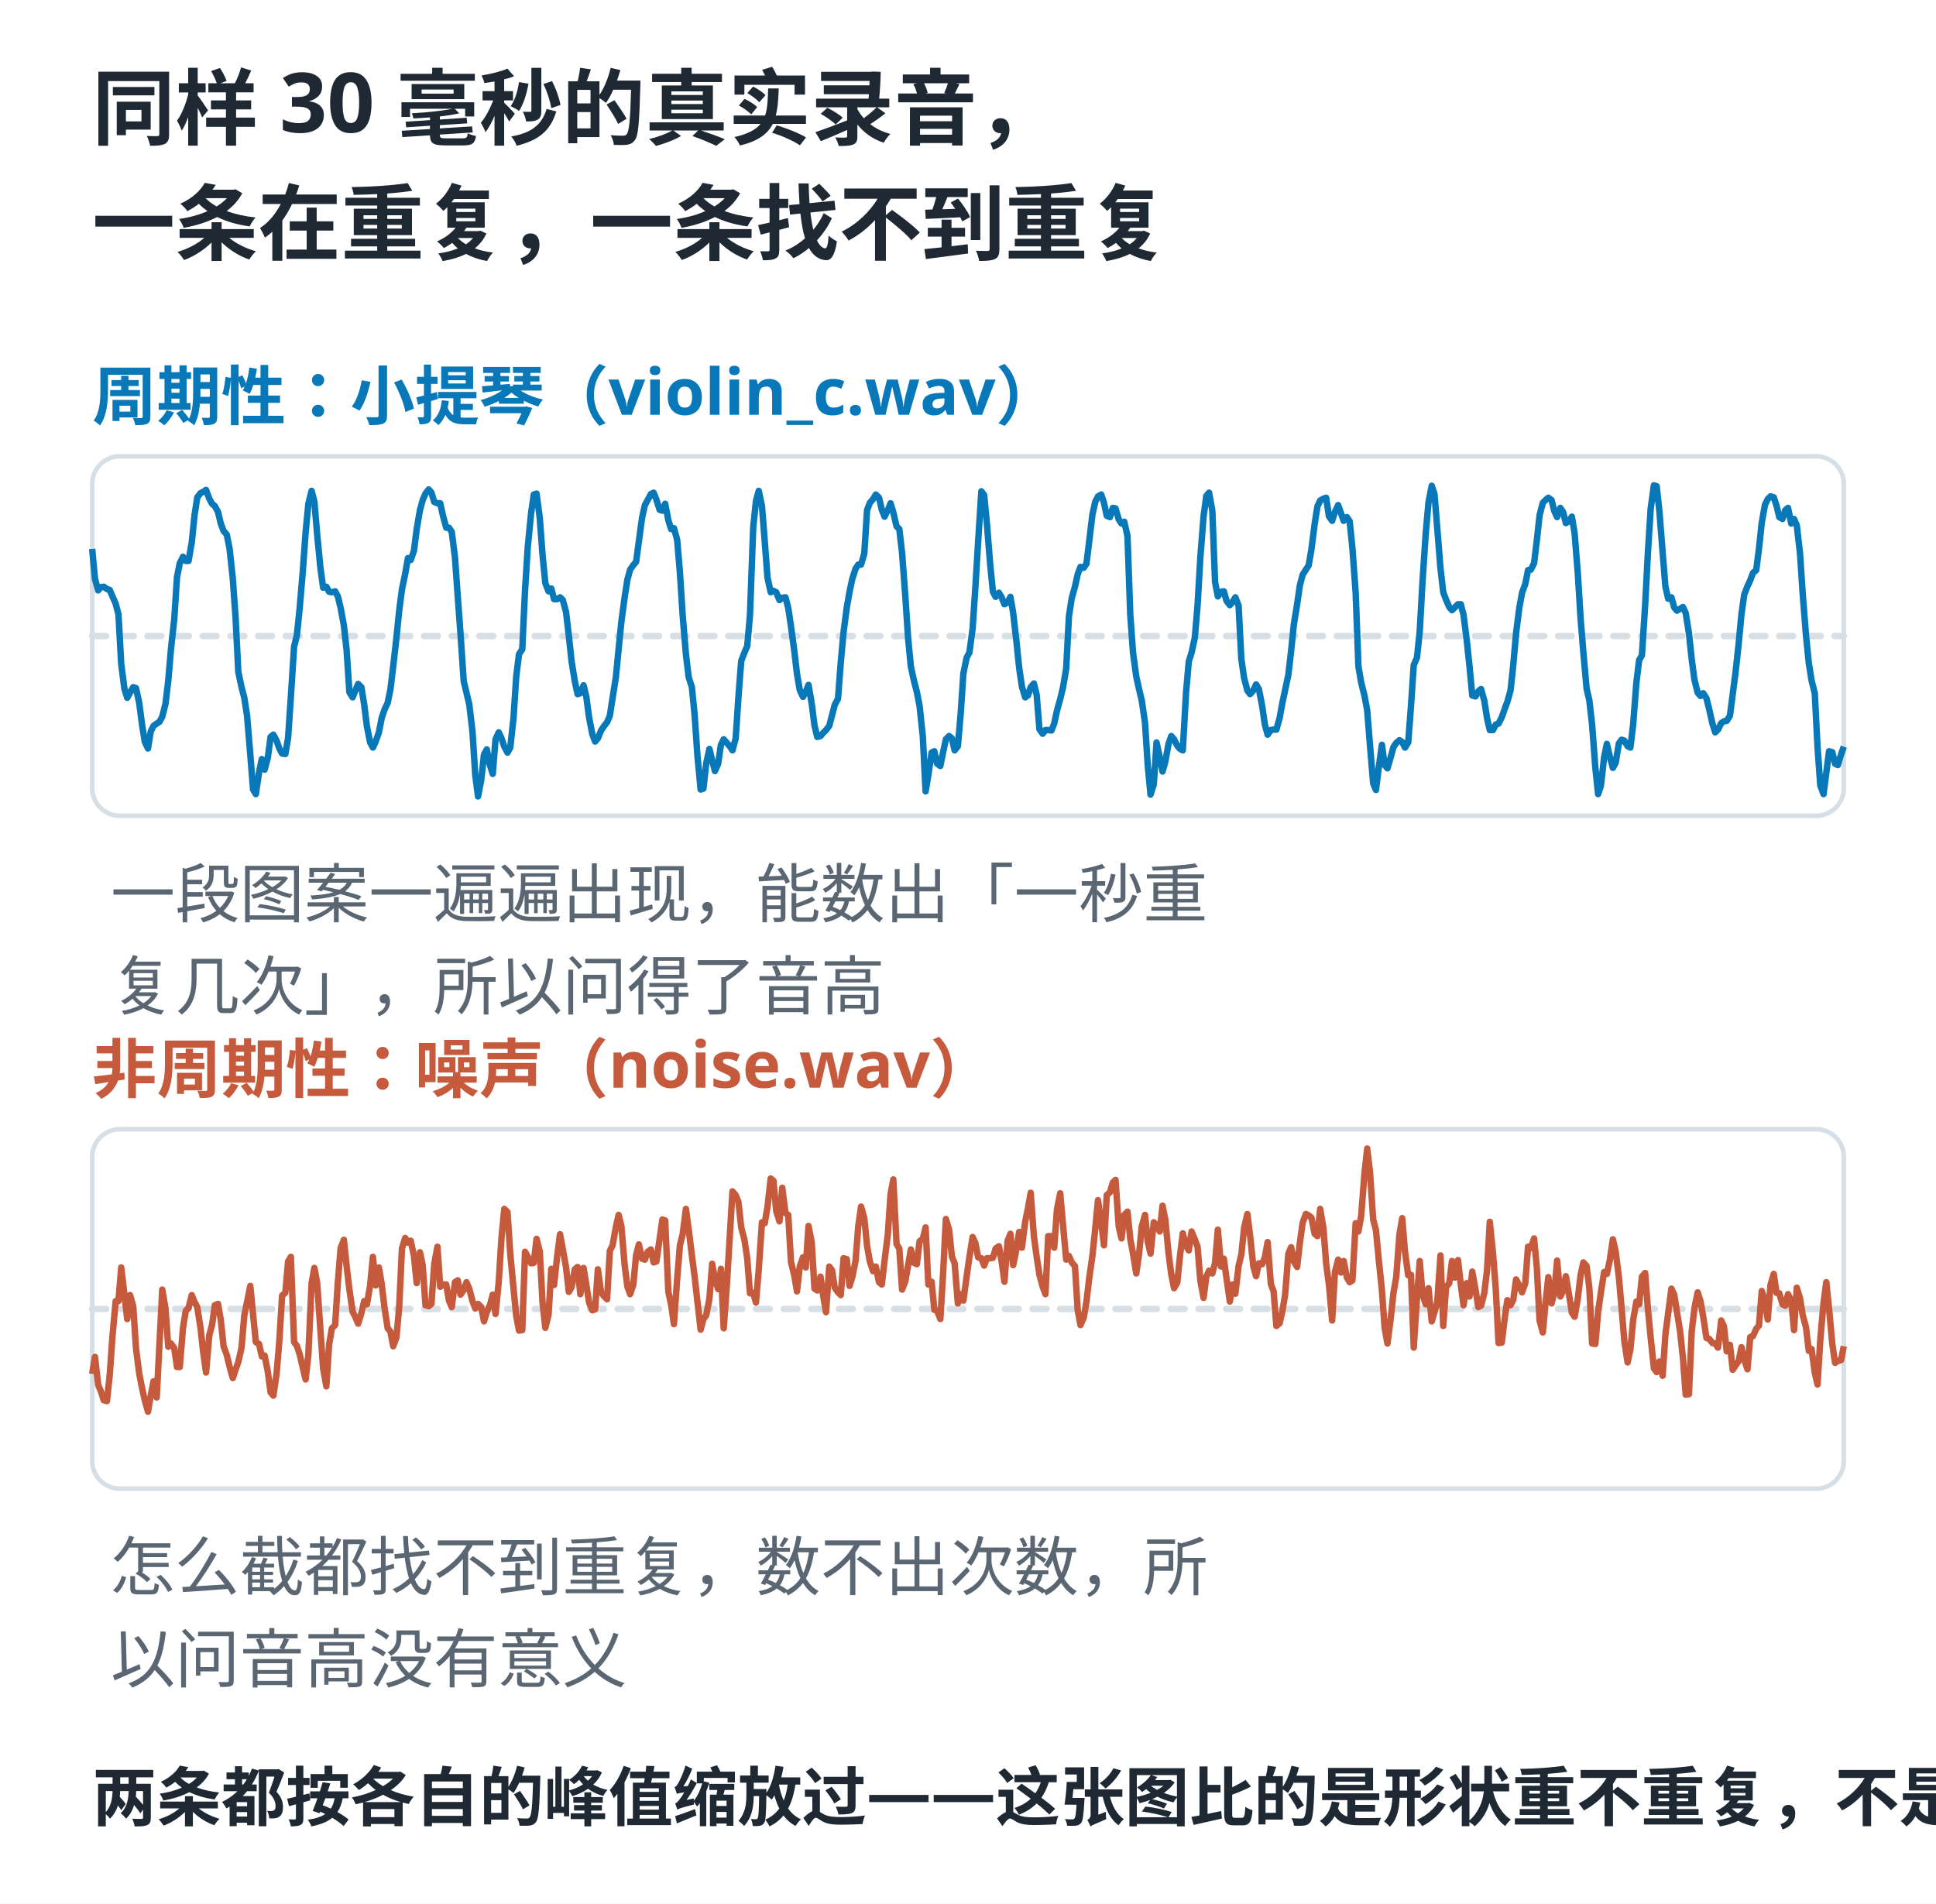
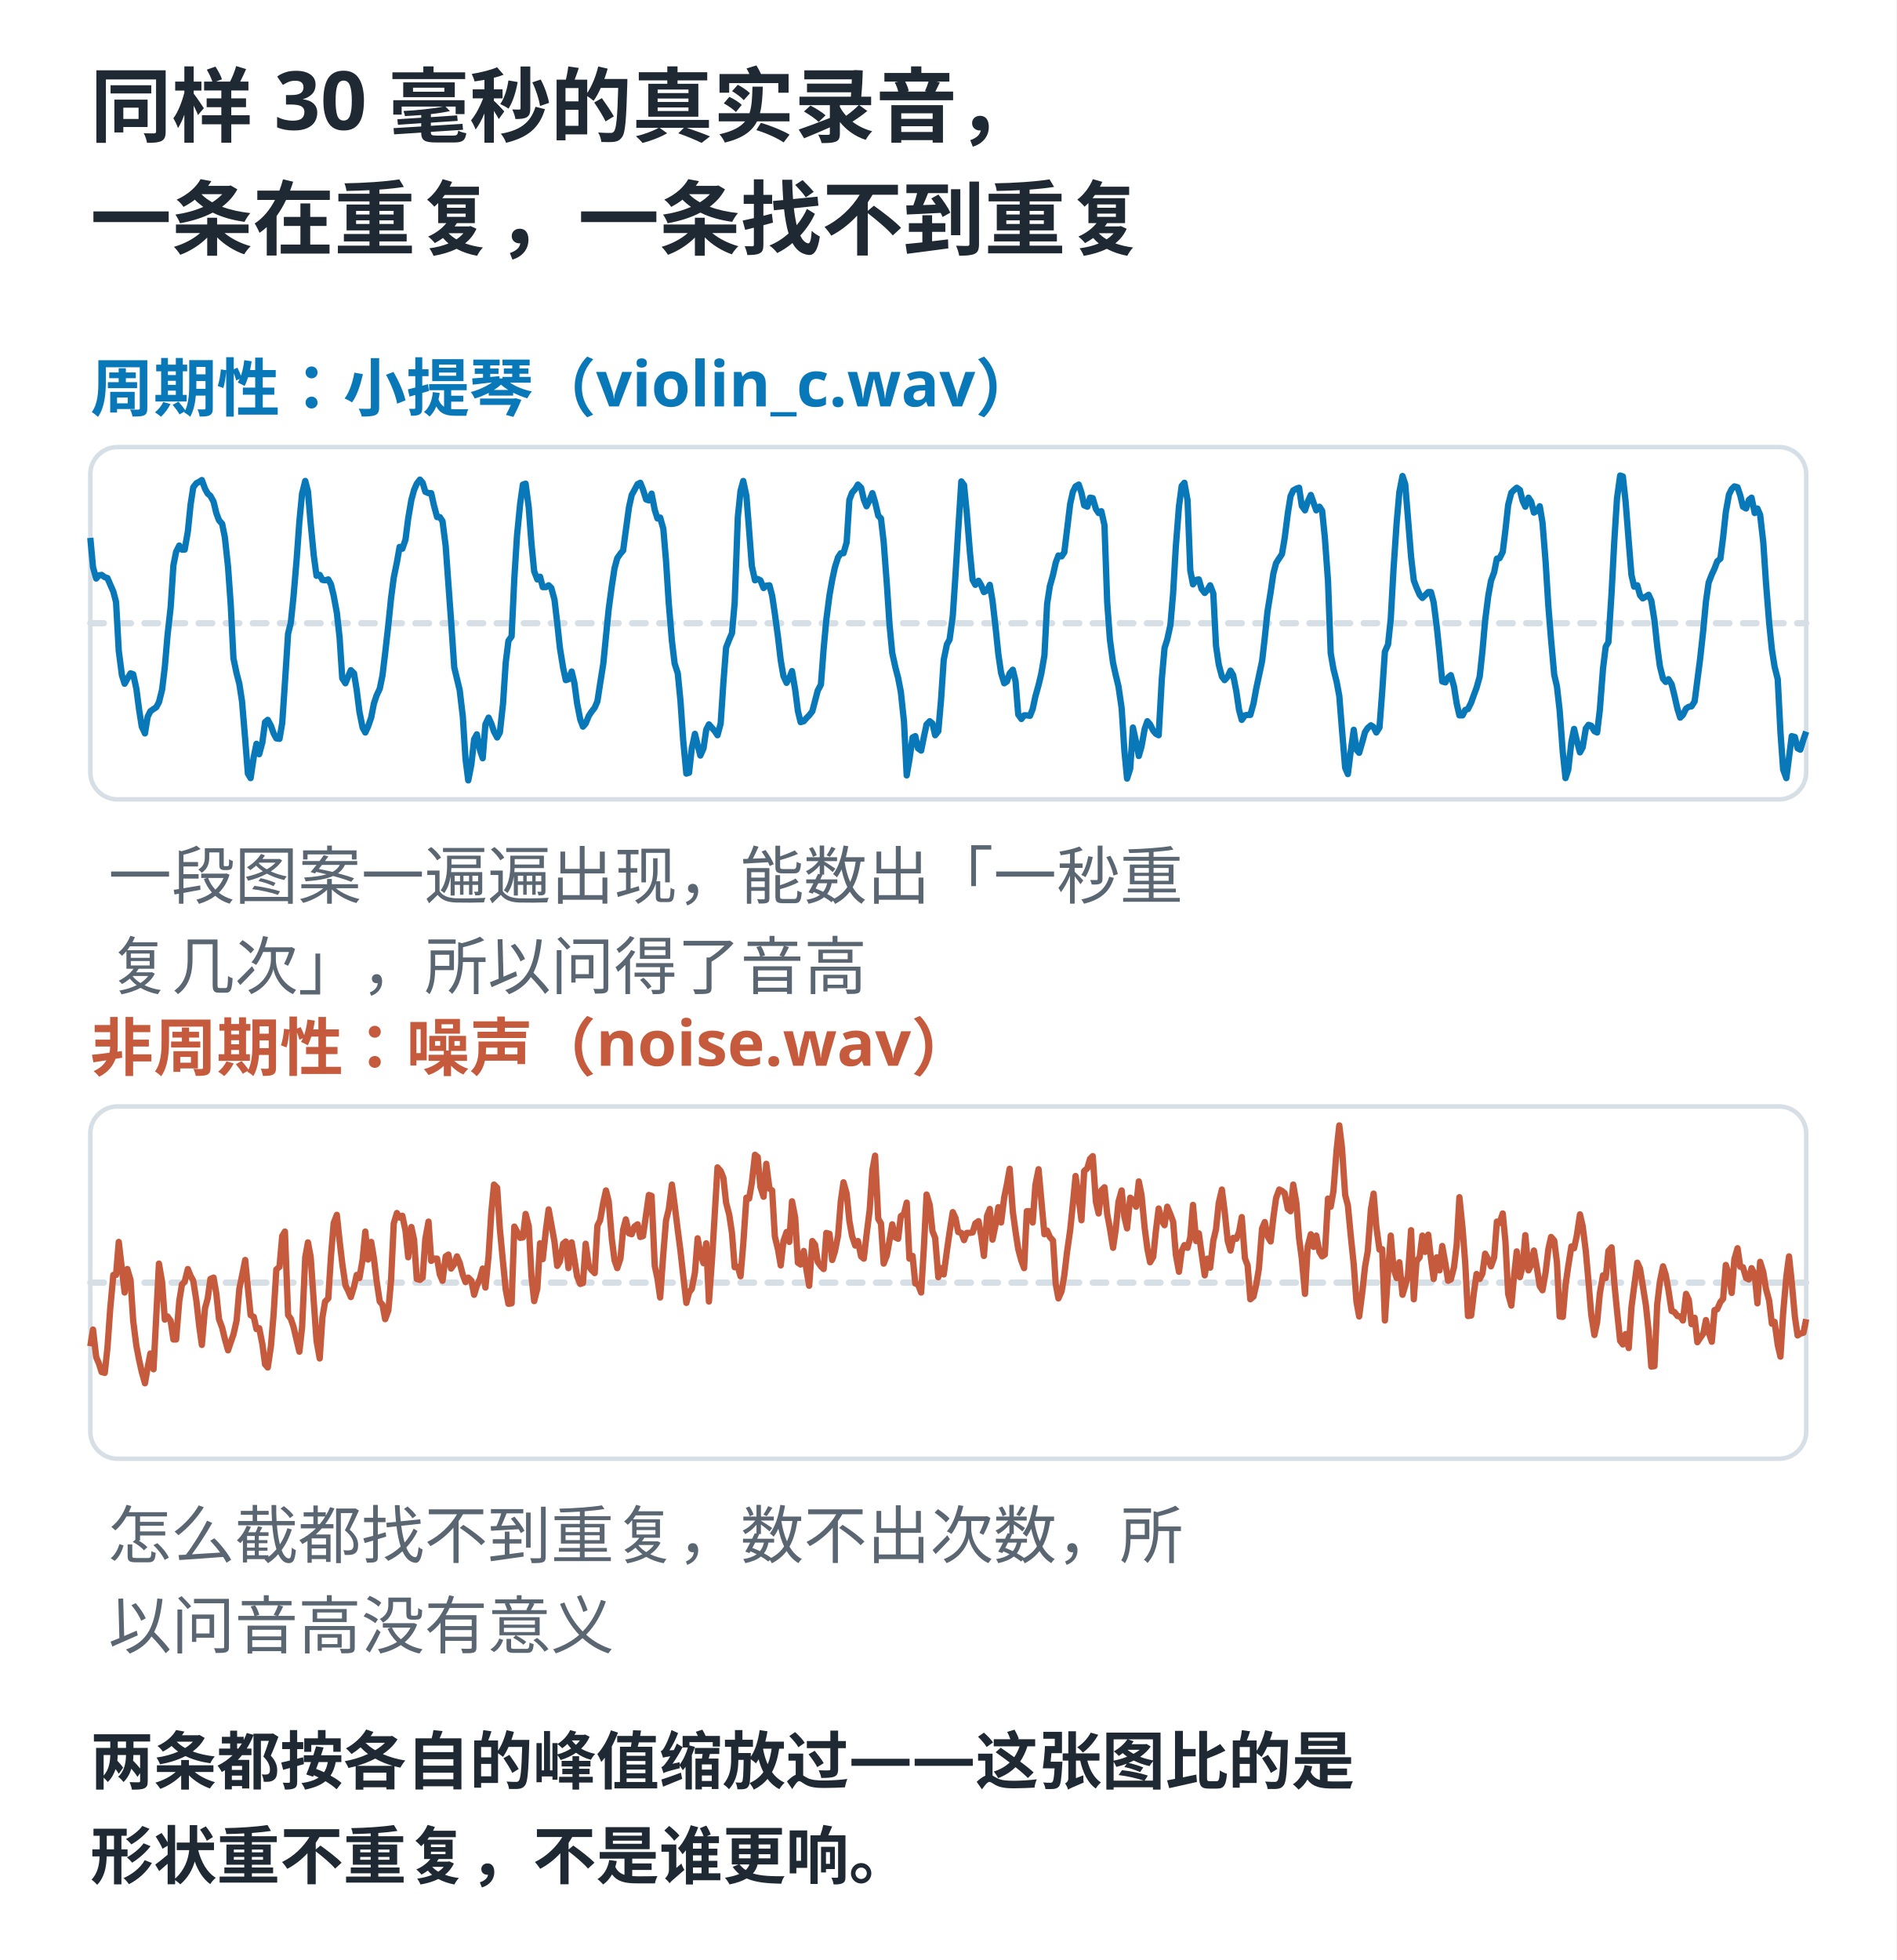
- <svg xmlns="http://www.w3.org/2000/svg" viewBox="0 0 420 413" width="420" height="413" font-family="Microsoft YaHei, PingFang SC, Noto Sans SC, Hiragino Sans GB, sans-serif" fill="#1f2933" role="img" aria-label="真实录音中周期性声音与非周期性声音的波形对比">
-   <rect width="420" height="413" fill="#fff" />
+ <svg xmlns="http://www.w3.org/2000/svg" viewBox="0 0 420 434" width="420" height="434" font-family="Microsoft YaHei, PingFang SC, Noto Sans SC, Hiragino Sans GB, sans-serif" fill="#1f2933" role="img" aria-label="真实录音中周期性声音与非周期性声音的波形对比">
+   <rect width="420" height="434" fill="#fff" />
  <text x="20.0" y="30.0" font-size="18" font-weight="700" fill="#1f2933" text-anchor="start">
    <tspan x="20.0" dy="0">同样 30 毫秒的真实录音，</tspan>
    <tspan x="20.0" dy="25">一条在重复，一条找不到重复</tspan>
  </text>
  <rect x="20.0" y="99.0" width="380.0" height="78.0" rx="6" fill="#fff" stroke="#d7dfe6" stroke-width="1" />
  <text x="20.0" y="91.0" font-size="14" font-weight="700" fill="#0878b9" text-anchor="start">周期性：小提琴（violin_c.wav）</text>
  <line x1="20.0" y1="138.0" x2="400.0" y2="138.0" stroke="#d7dfe6" stroke-width="1.4" stroke-dasharray="3 3" stroke-linecap="round" />
  <polyline points="20.0,119.1 20.6,125.6 21.3,128.1 21.9,127.4 22.5,127.3 23.2,127.8 23.8,128.0 24.4,129.4 25.1,131.0 25.7,133.3 26.3,144.1 27.0,149.5 27.6,151.4 28.2,150.3 28.9,149.1 29.5,149.3 30.2,152.5 30.8,157.1 31.4,160.9 32.1,162.4 32.7,158.7 33.3,157.5 34.0,157.0 34.6,156.6 35.2,155.5 35.9,152.7 36.5,147.7 37.1,140.7 37.8,134.4 38.4,125.2 39.0,122.2 39.7,120.8 40.3,121.7 40.9,121.7 41.6,117.7 42.2,111.8 42.8,107.9 43.5,107.0 44.1,106.7 44.7,106.3 45.4,108.2 46.0,109.3 46.6,109.8 47.3,111.1 47.9,113.6 48.5,115.2 49.2,116.0 49.8,119.0 50.5,125.5 51.1,133.9 51.7,145.8 52.4,149.1 53.0,151.4 53.6,155.3 54.3,163.7 54.9,171.3 55.5,172.3 56.2,167.6 56.8,164.7 57.4,167.0 58.1,164.4 58.7,159.9 59.3,159.4 60.0,160.7 60.6,162.4 61.2,163.5 61.9,163.6 62.5,160.1 63.1,151.2 63.8,140.3 64.4,137.9 65.0,132.1 65.7,123.8 66.3,115.5 66.9,109.3 67.6,106.5 68.2,108.8 68.8,115.9 69.5,123.1 70.1,127.5 70.8,127.3 71.4,128.4 72.0,128.5 72.7,128.3 73.3,129.4 73.9,131.9 74.6,135.7 75.2,141.1 75.8,150.2 76.5,151.3 77.1,149.8 77.7,148.4 78.4,149.1 79.0,152.8 79.6,157.6 80.3,161.1 80.9,162.2 81.5,160.9 82.2,158.9 82.8,155.8 83.4,154.0 84.1,152.5 84.7,149.6 85.3,144.6 86.0,138.4 86.6,132.5 87.2,127.9 87.9,124.5 88.5,121.1 89.1,121.5 89.8,119.5 90.4,114.8 91.1,110.7 91.7,108.5 92.3,107.1 93.0,106.2 93.6,106.9 94.2,108.9 94.9,109.2 95.5,109.2 96.1,111.9 96.8,114.5 97.4,114.5 98.0,115.4 98.7,120.9 99.3,129.3 99.9,137.5 100.6,147.8 101.2,150.3 101.8,152.8 102.5,158.7 103.1,168.1 103.7,172.8 104.4,169.2 105.0,163.7 105.6,162.6 106.3,166.1 106.9,167.9 107.5,160.4 108.2,158.9 108.8,160.2 109.4,162.0 110.1,163.3 110.7,162.2 111.4,155.8 112.0,146.7 112.6,141.9 113.3,140.9 113.9,128.1 114.5,118.6 115.2,111.5 115.8,107.3 116.4,107.1 117.1,112.4 117.7,120.4 118.3,126.5 119.0,128.3 119.6,127.7 120.2,130.0 120.9,130.0 121.5,129.6 122.1,130.2 122.8,132.8 123.4,137.9 124.0,143.5 124.7,147.8 125.3,150.6 125.9,150.4 126.6,148.7 127.2,151.2 127.8,155.7 128.5,159.3 129.1,160.9 129.7,160.2 130.4,158.5 131.0,157.6 131.7,156.7 132.3,155.3 132.9,151.4 133.6,147.0 134.2,140.9 134.8,134.9 135.5,129.7 136.1,125.8 136.7,123.6 137.4,122.6 138.0,121.9 138.6,117.4 139.3,112.3 139.9,109.6 140.5,108.5 141.2,107.2 141.8,106.9 142.4,108.4 143.1,110.6 143.7,110.8 144.3,109.3 145.0,112.9 145.6,114.8 146.2,114.6 146.9,117.1 147.5,124.2 148.1,133.5 148.8,141.9 149.4,146.9 150.1,149.1 150.7,155.2 151.3,163.9 152.0,171.3 152.6,171.1 153.2,165.7 153.9,162.5 154.5,165.0 155.1,167.3 155.8,165.7 156.4,161.6 157.0,160.4 157.7,161.2 158.3,161.9 158.9,162.8 159.6,160.2 160.2,151.2 160.8,143.4 161.5,141.6 162.1,140.2 162.7,133.5 163.4,114.5 164.0,108.7 164.6,106.5 165.3,109.8 165.9,117.4 166.5,125.3 167.2,128.5 167.8,128.2 168.4,128.5 169.1,130.2 169.7,129.7 170.4,129.6 171.0,131.9 171.6,135.9 172.3,141.1 172.9,146.2 173.5,149.7 174.2,151.2 174.8,150.1 175.4,148.6 176.1,152.7 176.7,157.4 177.3,159.9 178.0,159.7 178.6,159.0 179.2,158.4 179.9,157.5 180.5,155.2 181.1,152.9 181.8,151.6 182.4,143.7 183.0,137.2 183.7,131.8 184.3,128.4 184.9,125.6 185.6,123.4 186.2,122.5 186.8,122.5 187.5,120.1 188.1,110.7 188.7,109.1 189.4,108.3 190.0,107.3 190.7,108.0 191.3,110.6 191.9,112.1 192.6,110.7 193.2,109.2 193.8,111.2 194.5,114.2 195.1,114.8 195.7,120.0 196.4,129.3 197.0,138.4 197.6,144.6 198.3,147.8 198.9,150.1 199.5,153.2 200.2,159.8 200.8,171.7 201.4,168.2 202.1,163.3 202.7,163.0 203.3,165.7 204.0,166.2 204.6,163.2 205.2,160.4 205.9,159.7 206.5,160.2 207.1,162.8 207.8,161.9 208.4,155.0 209.0,146.1 209.7,142.7 210.3,141.6 211.0,136.4 211.6,127.4 212.2,117.5 212.9,106.6 213.5,107.4 214.1,113.6 214.8,122.3 215.4,128.4 216.0,129.5 216.7,128.6 217.3,129.6 217.9,131.1 218.6,130.7 219.2,129.5 219.8,133.0 220.5,139.1 221.1,144.9 221.7,149.0 222.4,151.3 223.0,150.9 223.6,149.1 224.3,148.3 224.9,150.8 225.5,158.2 226.2,159.2 226.8,158.4 227.4,158.4 228.1,158.5 228.7,157.0 229.3,154.2 230.0,151.7 230.6,149.2 231.3,145.1 231.9,133.7 232.5,129.8 233.2,127.3 233.8,124.6 234.4,123.0 235.1,123.2 235.7,122.3 236.3,117.4 237.0,111.6 237.6,108.9 238.2,107.7 238.9,107.3 239.5,109.1 240.1,111.9 240.8,112.2 241.4,110.2 242.0,110.3 242.7,112.7 243.3,113.6 243.9,113.2 244.6,116.3 245.2,133.3 245.8,141.6 246.5,146.8 247.1,149.5 247.7,152.0 248.4,156.8 249.0,166.1 249.6,172.4 250.3,170.2 250.9,161.1 251.6,164.3 252.2,167.4 252.8,165.3 253.5,161.4 254.1,159.7 254.7,160.4 255.4,161.8 256.0,162.5 256.6,162.8 257.3,150.3 257.9,143.5 258.5,141.6 259.2,138.4 259.8,131.4 260.4,121.0 261.1,112.1 261.7,107.6 262.3,106.9 263.0,110.8 263.6,126.3 264.2,129.4 264.9,128.4 265.5,128.3 266.1,130.4 266.8,131.3 267.4,130.6 268.0,129.6 268.7,131.4 269.3,143.0 269.9,147.1 270.6,149.8 271.2,150.6 271.9,149.8 272.5,148.5 273.1,149.5 273.8,153.1 274.4,157.2 275.0,159.4 275.7,158.4 276.3,158.3 276.9,158.3 277.6,155.8 278.2,152.5 278.8,149.7 279.5,146.4 280.1,141.2 280.7,135.4 281.4,131.1 282.0,127.0 282.6,124.7 283.3,123.6 283.9,122.7 284.5,119.2 285.2,113.7 285.8,109.9 286.4,108.6 287.1,108.2 287.7,108.0 288.3,112.0 289.0,113.0 289.6,111.1 290.3,109.6 290.9,111.3 291.5,113.0 292.2,112.2 292.8,113.1 293.4,119.0 294.1,128.6 294.7,144.6 295.3,148.1 296.0,150.9 296.6,154.1 297.2,161.6 297.9,170.0 298.5,171.4 299.1,166.6 299.8,161.6 300.4,166.0 301.0,166.7 301.7,164.3 302.3,162.1 302.9,161.2 303.6,160.6 304.2,161.0 304.8,162.2 305.5,161.1 306.1,153.2 306.7,144.3 307.4,142.7 308.0,137.0 308.6,126.2 309.3,115.8 309.9,109.0 310.6,105.4 311.2,107.2 311.8,114.6 312.5,123.3 313.1,128.5 313.7,130.1 314.4,131.7 315.0,132.4 315.6,131.8 316.3,131.1 316.9,131.1 317.5,133.4 318.2,138.9 318.8,144.6 319.4,150.9 320.1,151.1 320.7,150.0 321.3,149.5 322.0,152.0 322.6,155.8 323.2,158.4 323.9,158.4 324.5,157.2 325.1,157.0 325.8,155.6 326.4,153.9 327.0,152.3 327.7,149.8 328.3,144.2 328.9,137.4 329.6,131.9 330.2,128.6 330.9,126.7 331.5,123.7 332.1,123.6 332.8,122.2 333.4,117.3 334.0,111.8 334.7,109.1 335.3,108.5 335.9,108.0 336.6,108.5 337.2,110.9 337.8,112.2 338.5,110.2 339.1,111.1 339.7,113.5 340.4,113.1 341.0,112.1 341.6,115.7 342.3,124.5 342.9,134.2 343.5,141.6 344.2,149.4 344.8,152.0 345.4,157.3 346.1,166.6 346.7,172.3 347.3,170.5 348.0,164.3 348.6,161.4 349.2,164.0 349.9,166.6 350.5,165.5 351.2,161.3 351.8,160.5 352.4,160.7 353.1,161.9 353.7,162.2 354.3,157.2 355.0,148.1 355.6,143.2 356.2,142.2 356.9,131.3 357.5,119.9 358.1,110.4 358.8,105.3 359.4,105.5 360.0,111.0 360.7,119.9 361.3,127.3 361.9,129.9 362.6,129.6 363.2,131.8 363.8,132.5 364.5,132.1 365.1,131.7 365.7,133.0 366.4,137.4 367.0,143.0 367.6,147.5 368.3,150.3 368.9,151.0 369.5,150.4 370.2,151.5 370.8,153.9 371.5,157.0 372.1,158.9 372.7,158.3 373.4,156.9 374.0,156.5 374.6,156.4 375.3,155.3 375.9,150.6 376.5,146.0 377.2,139.6 377.8,133.2 378.4,129.0 379.1,127.2 379.7,125.9 380.3,124.3 381.0,123.7 381.6,119.0 382.2,113.4 382.9,109.5 383.5,108.3 384.1,107.7 384.8,107.9 385.4,109.7 386.0,112.2 386.7,112.6 387.3,110.7 387.9,110.2 388.6,113.6 389.2,112.6 389.8,114.0 390.5,120.1 391.1,129.1 391.8,137.9 392.4,143.8 393.0,147.6 393.7,150.4 394.3,162.1 394.9,170.4 395.6,172.3 396.2,167.7 396.8,163.0 397.5,163.2 398.1,165.7 398.7,166.0 399.4,163.7 400.0,162.0" fill="none" stroke="#0878b9" stroke-width="1.4" stroke-linejoin="round" />
  <text x="24.0" y="199.0" font-size="14" font-weight="400" fill="#5b6673" text-anchor="start">
    <tspan x="24.0" dy="0">一段图案一遍遍出现，能数出「一秒重</tspan>
    <tspan x="24.0" dy="20">复几次」，所以问得了音高</tspan>
  </text>
  <rect x="20.0" y="245.0" width="380.0" height="78.0" rx="6" fill="#fff" stroke="#d7dfe6" stroke-width="1" />
  <text x="20.0" y="237.0" font-size="14" font-weight="700" fill="#c65a3d" text-anchor="start">非周期性：噪声（noise.wav）</text>
  <line x1="20.0" y1="284.0" x2="400.0" y2="284.0" stroke="#d7dfe6" stroke-width="1.4" stroke-dasharray="3 3" stroke-linecap="round" />
  <polyline points="20.0,298.1 20.6,294.4 21.3,300.5 21.9,301.9 22.5,303.8 23.2,304.0 23.8,298.4 24.4,289.9 25.1,282.3 25.7,282.3 26.3,275.0 27.0,281.0 27.6,286.2 28.2,281.0 28.9,283.4 29.5,292.5 30.2,298.0 30.8,301.1 31.4,303.8 32.1,306.3 32.7,302.8 33.3,299.7 34.0,303.2 34.6,291.5 35.2,279.8 35.9,283.9 36.5,292.2 37.1,291.5 37.8,292.5 38.4,296.6 39.0,296.6 39.7,288.1 40.3,284.4 40.9,283.8 41.6,281.0 42.2,282.5 42.8,283.6 43.5,288.1 44.1,293.5 44.7,297.8 45.4,289.7 46.0,287.5 46.6,283.2 47.3,282.9 47.9,286.4 48.5,292.1 49.2,294.0 49.8,296.5 50.5,299.0 51.1,297.2 51.7,295.5 52.4,292.4 53.0,285.4 53.6,282.5 54.3,279.0 54.9,285.2 55.5,291.2 56.2,291.6 56.8,294.3 57.4,294.1 58.1,297.6 58.7,302.1 59.3,302.8 60.0,298.1 60.6,290.9 61.2,281.1 61.9,280.5 62.5,273.7 63.1,272.7 63.8,291.2 64.4,292.0 65.0,293.8 65.7,296.8 66.3,299.3 66.9,293.9 67.6,278.4 68.2,275.1 68.8,278.3 69.5,288.4 70.1,296.9 70.8,300.8 71.4,291.7 72.0,288.2 72.7,287.5 73.3,278.1 73.9,270.8 74.6,269.0 75.2,274.7 75.8,279.8 76.5,284.6 77.1,285.8 77.7,287.2 78.4,284.9 79.0,282.3 79.6,283.0 80.3,278.9 80.9,272.7 81.5,278.9 82.2,275.0 82.8,278.6 83.4,283.6 84.1,288.2 84.7,288.9 85.3,292.1 86.0,290.2 86.6,283.6 87.2,270.9 87.9,268.6 88.5,269.6 89.1,269.2 89.8,272.5 90.4,278.4 91.1,271.7 91.7,274.5 92.3,283.2 93.0,283.4 93.6,282.9 94.2,274.3 94.9,270.5 95.5,279.2 96.1,278.7 96.8,278.7 97.4,282.2 98.0,283.6 98.7,278.2 99.3,277.8 99.9,280.9 100.6,279.9 101.2,278.2 101.8,279.6 102.5,282.3 103.1,283.9 103.7,282.9 104.4,283.6 105.0,286.7 105.6,284.7 106.3,283.1 106.9,280.9 107.5,285.1 108.2,278.1 108.8,268.5 109.4,262.3 110.1,263.0 110.7,272.1 111.4,279.5 112.0,285.6 112.6,288.7 113.3,288.6 113.9,271.6 114.5,272.7 115.2,274.1 115.8,274.0 116.4,268.8 117.1,271.5 117.7,282.6 118.3,288.1 119.0,285.3 119.6,275.3 120.2,278.8 120.9,272.3 121.5,267.8 122.1,271.1 122.8,275.0 123.4,280.3 124.0,279.3 124.7,275.4 125.3,274.9 125.9,280.8 126.6,275.1 127.2,278.8 127.8,282.6 128.5,284.3 129.1,284.1 129.7,275.4 130.4,280.4 131.0,281.2 131.7,281.9 132.3,271.4 132.9,270.2 133.6,266.3 134.2,263.6 134.8,266.0 135.5,274.4 136.1,279.1 136.7,280.8 137.4,278.7 138.0,272.3 138.6,270.0 139.3,273.1 139.9,273.3 140.5,271.6 141.2,271.1 141.8,273.9 142.4,273.7 143.1,268.8 143.7,264.6 144.3,264.8 145.0,280.3 145.6,283.1 146.2,287.3 146.9,277.6 147.5,270.2 148.1,267.8 148.8,262.3 149.4,266.7 150.1,272.4 150.7,277.0 151.3,282.4 152.0,288.5 152.6,286.2 153.2,285.4 153.9,281.8 154.5,274.2 155.1,277.6 155.8,279.7 156.4,275.3 157.0,288.2 157.7,278.6 158.3,268.6 158.9,258.5 159.6,259.3 160.2,260.8 160.8,266.3 161.5,269.0 162.1,273.0 162.7,280.6 163.4,280.5 164.0,282.6 164.6,275.5 165.3,265.2 165.9,265.4 166.5,261.9 167.2,255.7 167.8,256.2 168.4,262.8 169.1,265.0 169.7,257.7 170.4,263.2 171.0,263.6 171.6,273.8 172.3,276.7 172.9,280.2 173.5,274.8 174.2,272.8 174.8,275.0 175.4,266.0 176.1,269.6 176.7,279.6 177.3,280.0 178.0,277.0 178.6,281.2 179.2,284.7 179.9,274.8 180.5,275.6 181.1,279.4 181.8,280.4 182.4,281.0 183.0,273.0 183.7,273.2 184.3,279.0 184.9,277.1 185.6,273.6 186.2,266.0 186.8,261.8 187.5,264.3 188.1,270.3 188.7,273.7 189.4,275.8 190.0,274.8 190.7,278.2 191.3,278.7 191.9,273.5 192.6,267.9 193.2,259.1 193.8,255.9 194.5,269.9 195.1,270.9 195.7,279.8 196.4,278.0 197.0,274.6 197.6,271.1 198.3,274.0 198.9,274.3 199.5,269.3 200.2,268.8 200.8,266.3 201.4,278.7 202.1,278.1 202.7,284.2 203.3,284.4 204.0,286.2 204.6,276.3 205.2,264.5 205.9,266.8 206.5,272.6 207.1,274.1 207.8,282.8 208.4,280.8 209.0,282.2 209.7,277.0 210.3,272.8 211.0,268.4 211.6,269.7 212.2,272.8 212.9,273.0 213.5,274.6 214.1,273.0 214.8,273.0 215.4,272.9 216.0,270.9 216.7,270.4 217.3,273.7 217.9,278.1 218.6,269.2 219.2,267.7 219.8,274.5 220.5,271.1 221.1,267.3 221.7,270.7 222.4,265.1 223.0,262.2 223.6,258.8 224.3,268.3 224.9,272.7 225.5,276.6 226.2,279.2 226.8,280.8 227.4,268.2 228.1,268.2 228.7,270.7 229.3,262.4 230.0,258.9 230.6,265.6 231.3,273.3 231.9,272.5 232.5,273.9 233.2,274.7 233.8,284.3 234.4,287.5 235.1,285.9 235.7,282.4 236.3,277.3 237.0,272.4 237.6,266.6 238.2,260.4 238.9,265.4 239.5,270.2 240.1,259.3 240.8,258.7 241.4,256.6 242.0,256.0 242.7,266.1 243.3,268.7 243.9,263.6 244.6,262.9 245.2,268.8 245.8,272.0 246.5,276.3 247.1,272.2 247.7,266.1 248.4,263.6 249.0,269.4 249.6,272.0 250.3,265.2 250.9,265.7 251.6,267.2 252.2,261.6 252.8,264.6 253.5,271.9 254.1,276.5 254.7,279.5 255.4,278.3 256.0,272.4 256.6,267.6 257.3,270.3 257.9,271.3 258.5,267.2 259.2,268.9 259.8,270.5 260.4,277.8 261.1,281.6 261.7,277.0 262.3,275.7 263.0,276.3 263.6,274.0 264.2,266.8 264.9,274.8 265.5,273.1 266.1,277.5 266.8,282.4 267.4,278.7 268.0,280.7 268.7,274.7 269.3,272.2 269.9,266.4 270.6,263.4 271.2,268.1 271.9,274.8 272.5,276.9 273.1,274.1 273.8,274.3 274.4,272.8 275.0,269.5 275.7,278.6 276.3,280.2 276.9,287.7 277.6,287.1 278.2,284.5 278.8,280.9 279.5,272.0 280.1,270.6 280.7,273.7 281.4,274.9 282.0,269.6 282.6,265.3 283.3,263.4 283.9,263.7 284.5,264.2 285.2,267.7 285.8,268.2 286.4,262.3 287.1,266.4 287.7,274.2 288.3,278.7 289.0,286.5 289.6,276.0 290.3,273.3 290.9,276.1 291.5,273.6 292.2,277.2 292.8,278.2 293.4,277.8 294.1,265.4 294.7,267.2 295.3,263.8 296.0,254.7 296.6,249.2 297.2,254.2 297.9,264.6 298.5,266.9 299.1,273.2 299.8,280.0 300.4,288.2 301.0,291.5 301.7,286.1 302.3,280.5 302.9,277.1 303.6,267.8 304.2,264.3 304.8,271.6 305.5,276.7 306.1,276.6 306.7,292.4 307.4,281.7 308.0,273.6 308.6,280.8 309.3,283.0 309.9,279.5 310.6,286.7 311.2,284.7 311.8,282.5 312.5,272.4 313.1,287.7 313.7,279.3 314.4,278.4 315.0,273.6 315.6,277.2 316.3,273.4 316.9,278.7 317.5,283.2 318.2,278.4 318.8,281.3 319.4,275.9 320.1,279.8 320.7,283.6 321.3,283.3 322.0,280.6 322.6,275.6 323.2,265.1 323.9,272.0 324.5,279.8 325.1,291.4 325.8,291.3 326.4,286.3 327.0,282.1 327.7,283.2 328.3,282.0 328.9,277.6 329.6,278.9 330.2,280.4 330.9,278.4 331.5,270.5 332.1,270.8 332.8,268.7 333.4,275.0 334.0,286.5 334.7,289.1 335.3,282.6 335.9,277.1 336.6,282.8 337.2,280.4 337.8,273.5 338.5,281.3 339.1,280.1 339.7,276.9 340.4,281.0 341.0,284.8 341.6,285.7 342.3,281.7 342.9,276.6 343.5,273.9 344.2,274.7 344.8,279.5 345.4,291.5 346.1,291.6 346.7,284.6 347.3,280.4 348.0,276.0 348.6,276.4 349.2,273.6 349.9,268.9 350.5,271.5 351.2,277.1 351.8,283.9 352.4,291.1 353.1,295.6 353.7,292.8 354.3,286.4 355.0,282.4 355.6,283.0 356.2,277.0 356.9,276.2 357.5,284.0 358.1,290.2 358.8,296.9 359.4,297.7 360.0,295.4 360.7,298.5 361.3,289.5 361.9,284.9 362.6,279.6 363.2,280.9 363.8,284.6 364.5,289.0 365.1,294.7 365.7,302.6 366.4,302.5 367.0,288.9 367.6,283.8 368.3,280.4 368.9,282.3 369.5,285.7 370.2,290.3 370.8,290.5 371.5,291.4 372.1,291.5 372.7,292.4 373.4,286.5 374.0,287.8 374.6,293.2 375.3,291.8 375.9,297.2 376.5,296.3 377.2,295.3 377.8,292.3 378.4,295.0 379.1,297.1 379.7,290.1 380.3,289.9 381.0,288.3 381.6,287.6 382.2,280.1 382.9,282.4 383.5,286.3 384.1,278.8 384.8,276.4 385.4,280.5 386.0,280.6 386.7,283.0 387.3,283.3 387.9,280.8 388.6,282.2 389.2,288.6 389.8,279.4 390.5,281.7 391.1,285.4 391.8,288.0 392.4,293.1 393.0,292.7 393.7,297.8 394.3,300.4 394.9,290.7 395.6,282.7 396.2,278.2 396.8,283.9 397.5,291.6 398.1,295.7 398.7,295.3 399.4,295.1 400.0,292.1" fill="none" stroke="#c65a3d" stroke-width="1.4" stroke-linejoin="round" />
  <text x="24.0" y="345.0" font-size="14" font-weight="400" fill="#5b6673" text-anchor="start">
    <tspan x="24.0" dy="0">怎么截都找不到重复，数不出次数，所</tspan>
    <tspan x="24.0" dy="20">以问音高没有意义</tspan>
  </text>
-   <text x="20.0" y="395.0" font-size="14" font-weight="700" fill="#1f2933" text-anchor="start">两条都按各自的峰值缩放过——这张图比的是形状重不重复，不是谁更响。</text>
+   <text x="20.0" y="395.0" font-size="14" font-weight="700" fill="#1f2933" text-anchor="start">
+     <tspan x="20.0" dy="0">两条都按各自的峰值缩放过——这张图比的是</tspan>
+     <tspan x="20.0" dy="21">形状重不重复，不是谁更响。</tspan>
+   </text>
</svg>
